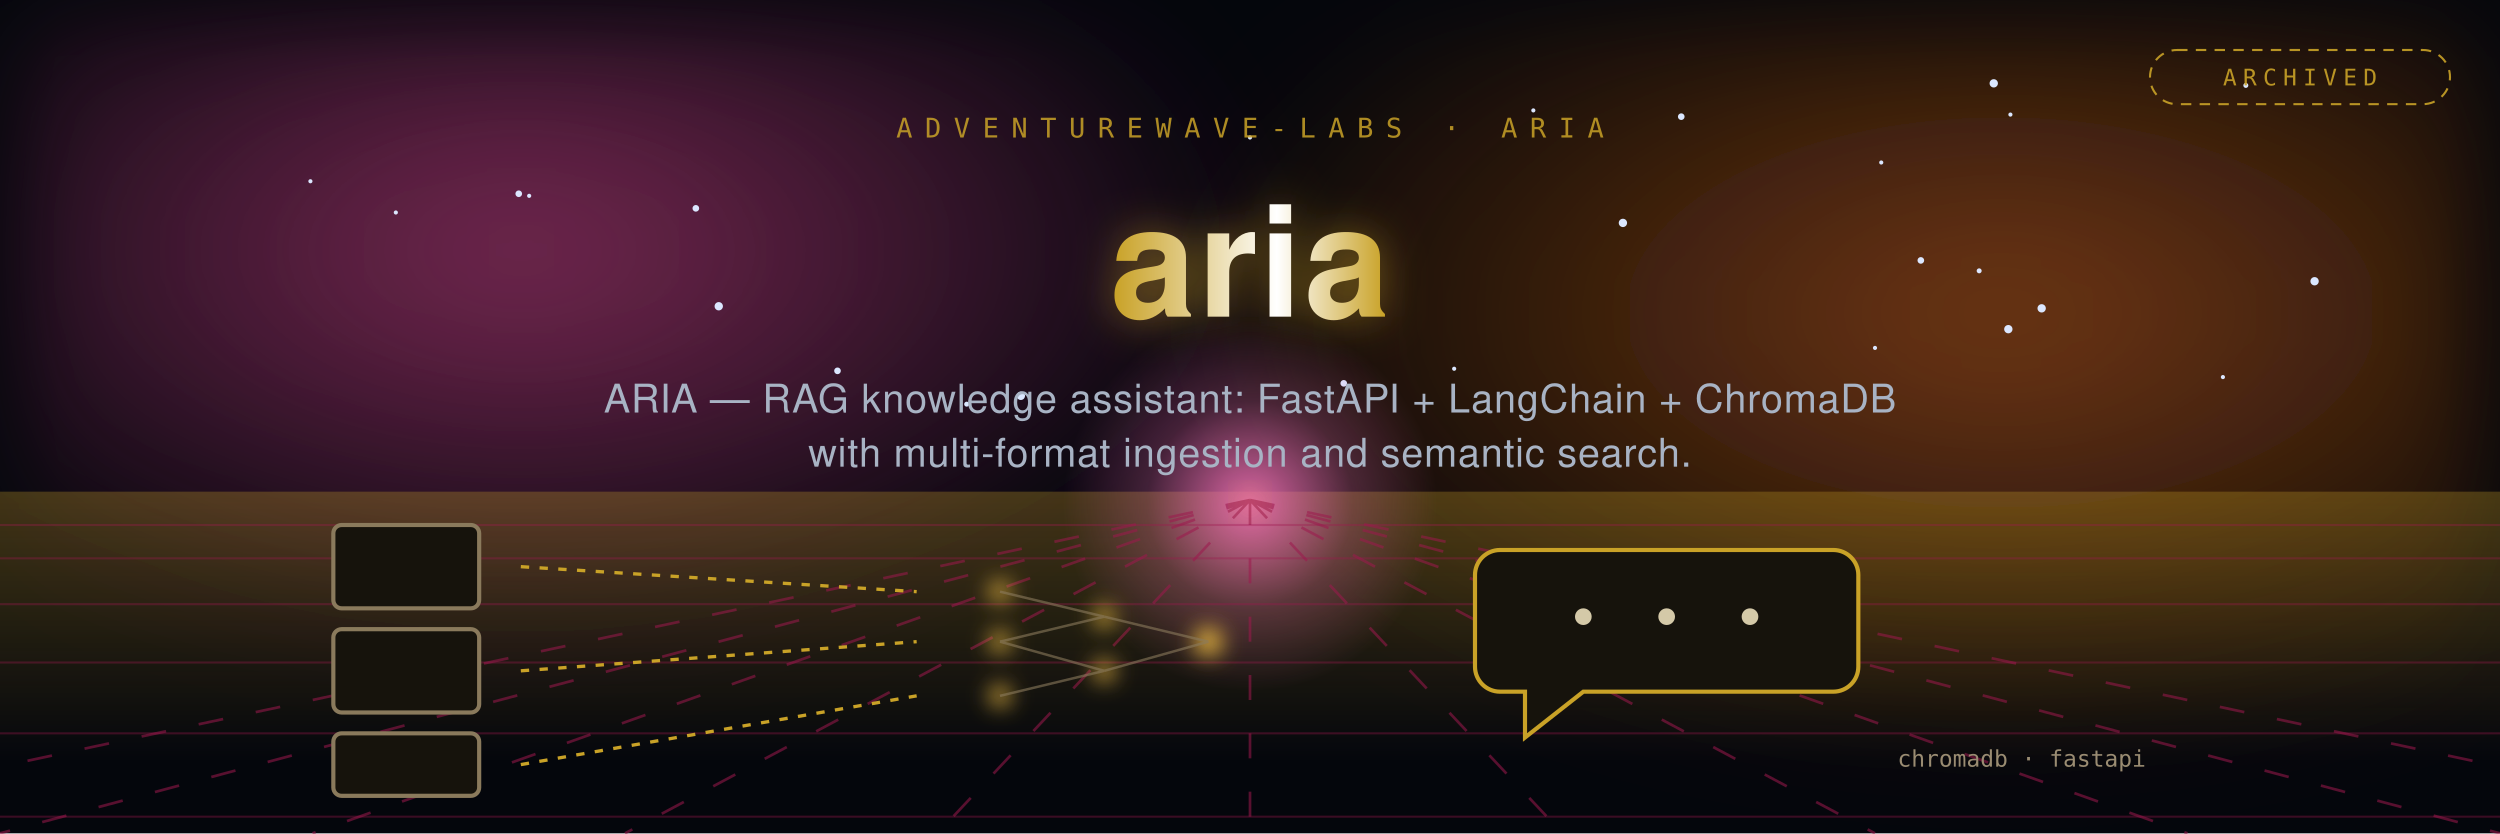
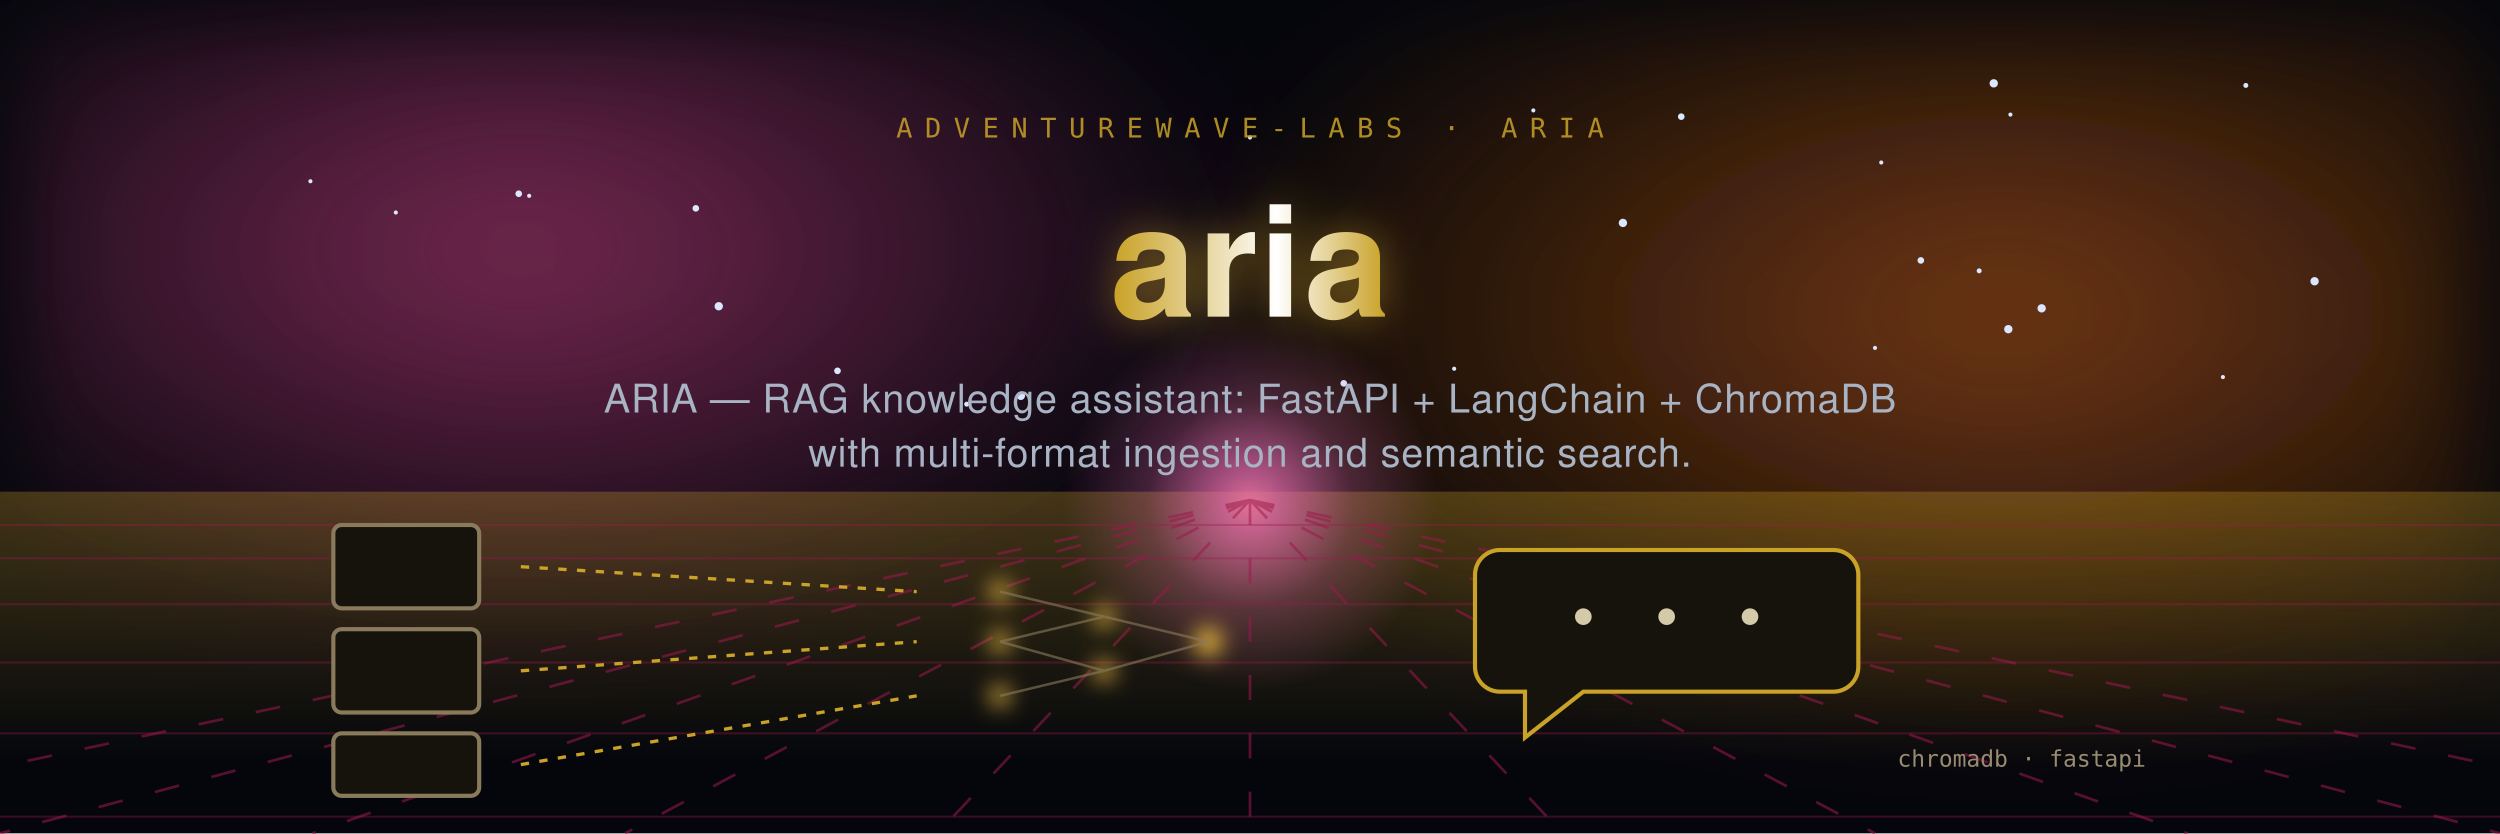
- <svg xmlns="http://www.w3.org/2000/svg" width="1200" height="400" viewBox="0 0 1200 400" role="img" aria-label="aria — aria">
+ <svg xmlns="http://www.w3.org/2000/svg" width="1200" height="400" viewBox="0 0 1200 400" role="img" aria-label="aria: ARIA — RAG knowledge assistant: FastAPI + LangChain + ChromaDB">
  <defs>
    <radialGradient id="aur1">
      <stop offset="0" stop-color="#ec4899" stop-opacity="0.50" />
      <stop offset="1" stop-color="#ec4899" stop-opacity="0" />
    </radialGradient>
    <radialGradient id="aur2">
      <stop offset="0" stop-color="#f97316" stop-opacity="0.45" />
      <stop offset="1" stop-color="#f97316" stop-opacity="0" />
    </radialGradient>
    <radialGradient id="orb">
      <stop offset="0" stop-color="#f472b6" stop-opacity="0.9" />
      <stop offset="0.55" stop-color="#f472b6" stop-opacity="0.25" />
      <stop offset="1" stop-color="#f472b6" stop-opacity="0" />
    </radialGradient>
    <linearGradient id="tgrad" x1="0" x2="1">
      <stop offset="0" stop-color="#c9a227" />
      <stop offset="0.6" stop-color="#ffffff" />
      <stop offset="1" stop-color="#c9a227" />
    </linearGradient>
    <linearGradient id="beam" x1="0" x2="1">
      <stop offset="0" stop-color="#ffffff" stop-opacity="0" />
      <stop offset="0.5" stop-color="#ffffff" stop-opacity="0.45" />
      <stop offset="1" stop-color="#ffffff" stop-opacity="0" />
    </linearGradient>
    <linearGradient id="hglow" x1="0" x2="0" y1="0" y2="1">
      <stop offset="0" stop-color="#c9a227" stop-opacity="0.30" />
      <stop offset="1" stop-color="#c9a227" stop-opacity="0" />
    </linearGradient>
    <filter id="soft" x="-80%" y="-80%" width="260%" height="260%">
      <feGaussianBlur stdDeviation="30" />
    </filter>
    <filter id="glow" x="-80%" y="-80%" width="260%" height="260%">
      <feGaussianBlur stdDeviation="5" />
    </filter>
    <filter id="glow2" x="-80%" y="-80%" width="260%" height="260%">
      <feGaussianBlur stdDeviation="10" />
    </filter>
  </defs>
  <rect width="1200" height="400" fill="#04060c" />
  <ellipse cx="250" cy="120" rx="360" ry="190" fill="url(#aur1)" filter="url(#soft)">
    <animateTransform attributeName="transform" type="translate" values="0 0; 70 24; -40 12; 0 0" dur="26s" repeatCount="indefinite" />
  </ellipse>
  <ellipse cx="960" cy="150" rx="400" ry="210" fill="url(#aur2)" filter="url(#soft)">
    <animateTransform attributeName="transform" type="translate" values="0 0; -60 18; 34 -12; 0 0" dur="32s" repeatCount="indefinite" />
  </ellipse>
  <g>
    <circle cx="1078" cy="41" r="1.2" fill="#dbe7ff">
      <animate attributeName="opacity" values="0.08;0.85;0.08" dur="2.25s" begin="-1.34s" repeatCount="indefinite" />
    </circle>
    <circle cx="402" cy="178" r="1.6" fill="#dbe7ff">
      <animate attributeName="opacity" values="0.08;0.85;0.08" dur="3.05s" begin="-0.84s" repeatCount="indefinite" />
    </circle>
    <circle cx="149" cy="87" r="1" fill="#dbe7ff">
      <animate attributeName="opacity" values="0.08;0.85;0.08" dur="3.34s" begin="-1.78s" repeatCount="indefinite" />
    </circle>
    <circle cx="1111" cy="135" r="2" fill="#dbe7ff">
      <animate attributeName="opacity" values="0.08;0.85;0.08" dur="3.77s" begin="-1.58s" repeatCount="indefinite" />
    </circle>
    <circle cx="900" cy="167" r="1" fill="#dbe7ff">
      <animate attributeName="opacity" values="0.08;0.85;0.08" dur="3.25s" begin="-3.63s" repeatCount="indefinite" />
    </circle>
    <circle cx="950" cy="130" r="1.2" fill="#dbe7ff">
      <animate attributeName="opacity" values="0.08;0.85;0.08" dur="4.57s" begin="-0.49s" repeatCount="indefinite" />
    </circle>
    <circle cx="698" cy="177" r="1" fill="#dbe7ff">
      <animate attributeName="opacity" values="0.08;0.85;0.08" dur="4.13s" begin="-3.06s" repeatCount="indefinite" />
    </circle>
    <circle cx="980" cy="148" r="2" fill="#dbe7ff">
      <animate attributeName="opacity" values="0.08;0.85;0.08" dur="3.09s" begin="-4.31s" repeatCount="indefinite" />
    </circle>
    <circle cx="249" cy="93" r="1.6" fill="#dbe7ff">
      <animate attributeName="opacity" values="0.08;0.85;0.08" dur="4.21s" begin="-1.05s" repeatCount="indefinite" />
    </circle>
    <circle cx="957" cy="40" r="2" fill="#dbe7ff">
      <animate attributeName="opacity" values="0.08;0.85;0.08" dur="2.44s" begin="-3.04s" repeatCount="indefinite" />
    </circle>
    <circle cx="965" cy="55" r="1" fill="#dbe7ff">
      <animate attributeName="opacity" values="0.08;0.85;0.08" dur="3.53s" begin="-1.39s" repeatCount="indefinite" />
    </circle>
    <circle cx="490" cy="190" r="2" fill="#dbe7ff">
      <animate attributeName="opacity" values="0.08;0.85;0.08" dur="4.11s" begin="-2.22s" repeatCount="indefinite" />
    </circle>
    <circle cx="334" cy="100" r="1.6" fill="#dbe7ff">
      <animate attributeName="opacity" values="0.08;0.85;0.08" dur="3.73s" begin="-1.01s" repeatCount="indefinite" />
    </circle>
    <circle cx="254" cy="94" r="1" fill="#dbe7ff">
      <animate attributeName="opacity" values="0.08;0.85;0.08" dur="3.82s" begin="-0.53s" repeatCount="indefinite" />
    </circle>
    <circle cx="922" cy="125" r="1.6" fill="#dbe7ff">
      <animate attributeName="opacity" values="0.08;0.85;0.08" dur="2.98s" begin="-0.71s" repeatCount="indefinite" />
    </circle>
    <circle cx="190" cy="102" r="1" fill="#dbe7ff">
      <animate attributeName="opacity" values="0.08;0.85;0.08" dur="4.08s" begin="-1.07s" repeatCount="indefinite" />
    </circle>
    <circle cx="964" cy="158" r="2" fill="#dbe7ff">
      <animate attributeName="opacity" values="0.08;0.85;0.08" dur="2.56s" begin="-4.39s" repeatCount="indefinite" />
    </circle>
    <circle cx="779" cy="107" r="2" fill="#dbe7ff">
      <animate attributeName="opacity" values="0.08;0.85;0.08" dur="3.08s" begin="-2.82s" repeatCount="indefinite" />
    </circle>
    <circle cx="807" cy="56" r="1.6" fill="#dbe7ff">
      <animate attributeName="opacity" values="0.08;0.85;0.08" dur="4.25s" begin="-0.57s" repeatCount="indefinite" />
    </circle>
    <circle cx="736" cy="53" r="1" fill="#dbe7ff">
      <animate attributeName="opacity" values="0.08;0.85;0.08" dur="3.79s" begin="-3.35s" repeatCount="indefinite" />
    </circle>
    <circle cx="345" cy="147" r="2" fill="#dbe7ff">
      <animate attributeName="opacity" values="0.08;0.85;0.08" dur="3.45s" begin="-3.11s" repeatCount="indefinite" />
    </circle>
    <circle cx="600" cy="66" r="1" fill="#dbe7ff">
      <animate attributeName="opacity" values="0.08;0.85;0.08" dur="3.04s" begin="-0.68s" repeatCount="indefinite" />
    </circle>
    <circle cx="1067" cy="181" r="1" fill="#dbe7ff">
      <animate attributeName="opacity" values="0.08;0.85;0.08" dur="3.41s" begin="-3.23s" repeatCount="indefinite" />
    </circle>
    <circle cx="464" cy="194" r="1.2" fill="#dbe7ff">
      <animate attributeName="opacity" values="0.08;0.85;0.08" dur="4.52s" begin="-4.31s" repeatCount="indefinite" />
    </circle>
    <circle cx="903" cy="78" r="1" fill="#dbe7ff">
      <animate attributeName="opacity" values="0.08;0.85;0.08" dur="2.47s" begin="-1.25s" repeatCount="indefinite" />
    </circle>
    <circle cx="645" cy="184" r="1.6" fill="#dbe7ff">
      <animate attributeName="opacity" values="0.08;0.85;0.08" dur="3.89s" begin="-4.12s" repeatCount="indefinite" />
    </circle>
  </g>
  <rect x="0" y="236" width="1200" height="130" fill="url(#hglow)">
    <animate attributeName="opacity" values="0.45;0.9;0.45" dur="7s" repeatCount="indefinite" />
  </rect>
  <circle cx="600" cy="242" r="90" fill="url(#orb)">
    <animate attributeName="r" values="78;110;78" dur="6s" repeatCount="indefinite" />
  </circle>
  <path d="M600 240 L-150 400 M600 240 L0 400 M600 240 L150 400 M600 240 L300 400 M600 240 L450 400 M600 240 L600 400 M600 240 L750 400 M600 240 L900 400 M600 240 L1050 400 M600 240 L1200 400 M600 240 L1350 400" stroke="#9d174d" stroke-width="1.3" opacity="0.55" fill="none" stroke-dasharray="12 16">
    <animate attributeName="stroke-dashoffset" values="0;-56" dur="0.9s" repeatCount="indefinite" />
  </path>
  <path d="M0 252 H1200 M0 268 H1200 M0 290 H1200 M0 318 H1200 M0 352 H1200 M0 392 H1200" stroke="#9d174d" stroke-width="1" opacity="0.35" fill="none" />
  <circle cx="600" cy="241" r="4" fill="#c9a227" filter="url(#glow2)">
    <animate attributeName="opacity" values="0.6;1;0.6" dur="2.6s" repeatCount="indefinite" />
  </circle>
  <rect x="-260" y="-90" width="170" height="580" fill="url(#beam)" opacity="0.10" filter="url(#soft)" transform="rotate(14)">
    <animateTransform attributeName="transform" type="translate" additive="sum" values="-350 0;1750 0" dur="7s" repeatCount="indefinite" />
  </rect>
  <rect x="-260" y="-90" width="170" height="580" fill="url(#beam)" opacity="0.07" filter="url(#soft)" transform="rotate(14)">
    <animateTransform attributeName="transform" type="translate" additive="sum" values="-350 0;1750 0" dur="7s" begin="-3.4s" repeatCount="indefinite" />
  </rect>
  <text x="600" y="66" text-anchor="middle" font-family="ui-monospace,Menlo,Consolas,monospace" font-size="13" letter-spacing="6" fill="#c9a227" opacity="0.85">ADVENTUREWAVE-LABS · ARIA</text>
  <text x="600" y="152" text-anchor="middle" font-family="-apple-system,Segoe UI,Helvetica,Arial,sans-serif" font-size="74" font-weight="800" letter-spacing="1" fill="#c9a227" opacity="0.55" filter="url(#glow2)">aria</text>
  <text x="600" y="152" text-anchor="middle" font-family="-apple-system,Segoe UI,Helvetica,Arial,sans-serif" font-size="74" font-weight="800" letter-spacing="1" fill="url(#tgrad)">aria</text>
  <text x="600" y="198" text-anchor="middle" font-family="-apple-system,Segoe UI,Helvetica,Arial,sans-serif" font-size="19" letter-spacing="0.4" fill="#a8b3c4">ARIA — RAG knowledge assistant: FastAPI + LangChain + ChromaDB</text>
  <text x="600" y="224" text-anchor="middle" font-family="-apple-system,Segoe UI,Helvetica,Arial,sans-serif" font-size="19" letter-spacing="0.4" fill="#a8b3c4">with multi-format ingestion and semantic search.</text>
-   <g opacity="0.9">
-     <rect x="1032" y="24" width="144" height="26" rx="13" fill="none" stroke="#c9a227" stroke-dasharray="5 4">
-       <animate attributeName="stroke-dashoffset" values="0;-18" dur="2.4s" repeatCount="indefinite" />
-     </rect>
-     <text x="1104" y="41" text-anchor="middle" font-family="ui-monospace,Menlo,Consolas,monospace" font-size="11" letter-spacing="3" fill="#c9a227">ARCHIVED</text>
-   </g>
  <g transform="translate(600,308)">
    <g stroke="#8a7a5c" stroke-width="2">
      <rect x="-440" y="-56" width="70" height="40" rx="4" fill="#16130c" />
      <rect x="-440" y="-6" width="70" height="40" rx="4" fill="#16130c" />
      <rect x="-440" y="44" width="70" height="30" rx="4" fill="#16130c" />
    </g>
    <g stroke="#c9a227" stroke-width="1.6" stroke-dasharray="4 5">
      <line x1="-350" y1="-36" x2="-160" y2="-24">
        <animate attributeName="stroke-dashoffset" values="0;-18" dur="0.9s" repeatCount="indefinite" />
      </line>
      <line x1="-350" y1="14" x2="-160" y2="0">
        <animate attributeName="stroke-dashoffset" values="0;-18" dur="0.9s" begin="-0.3s" repeatCount="indefinite" />
      </line>
      <line x1="-350" y1="59" x2="-160" y2="26">
        <animate attributeName="stroke-dashoffset" values="0;-18" dur="0.9s" begin="-0.6s" repeatCount="indefinite" />
      </line>
    </g>
    <g fill="#e3b341" filter="url(#glow)">
      <circle cx="-120" cy="-24" r="5" />
      <circle cx="-120" cy="0" r="5" />
      <circle cx="-120" cy="26" r="5" />
      <circle cx="-70" cy="-12" r="5" />
      <circle cx="-70" cy="14" r="5" />
      <circle cx="-20" cy="0" r="7" />
    </g>
    <g stroke="#8a7a5c" stroke-width="1.2" opacity="0.6">
      <line x1="-120" y1="-24" x2="-70" y2="-12" />
      <line x1="-120" y1="0" x2="-70" y2="-12" />
      <line x1="-120" y1="0" x2="-70" y2="14" />
      <line x1="-120" y1="26" x2="-70" y2="14" />
      <line x1="-70" y1="-12" x2="-20" y2="0" />
      <line x1="-70" y1="14" x2="-20" y2="0" />
    </g>
    <g transform="translate(200,0)">
      <path d="M-80 -44 h160 a12 12 0 0 1 12 12 v44 a12 12 0 0 1 -12 12 h-120 l-28 22 v-22 h-12 a12 12 0 0 1 -12 -12 v-44 a12 12 0 0 1 12 -12 z" fill="#16130c" stroke="#c9a227" stroke-width="2" />
      <g fill="#d4c9a8">
        <circle cx="-40" cy="-12" r="4">
          <animate attributeName="opacity" values="0.2;1;0.2" dur="1.2s" repeatCount="indefinite" />
        </circle>
        <circle cx="0" cy="-12" r="4">
          <animate attributeName="opacity" values="0.2;1;0.2" dur="1.2s" begin="-0.4s" repeatCount="indefinite" />
        </circle>
        <circle cx="40" cy="-12" r="4">
          <animate attributeName="opacity" values="0.2;1;0.2" dur="1.2s" begin="-0.8s" repeatCount="indefinite" />
        </circle>
      </g>
    </g>
    <text x="430" y="60" font-family="ui-monospace,Menlo,Consolas,monospace" font-size="11" fill="#9a8c72" text-anchor="end">chromadb · fastapi</text>
  </g>
</svg>
